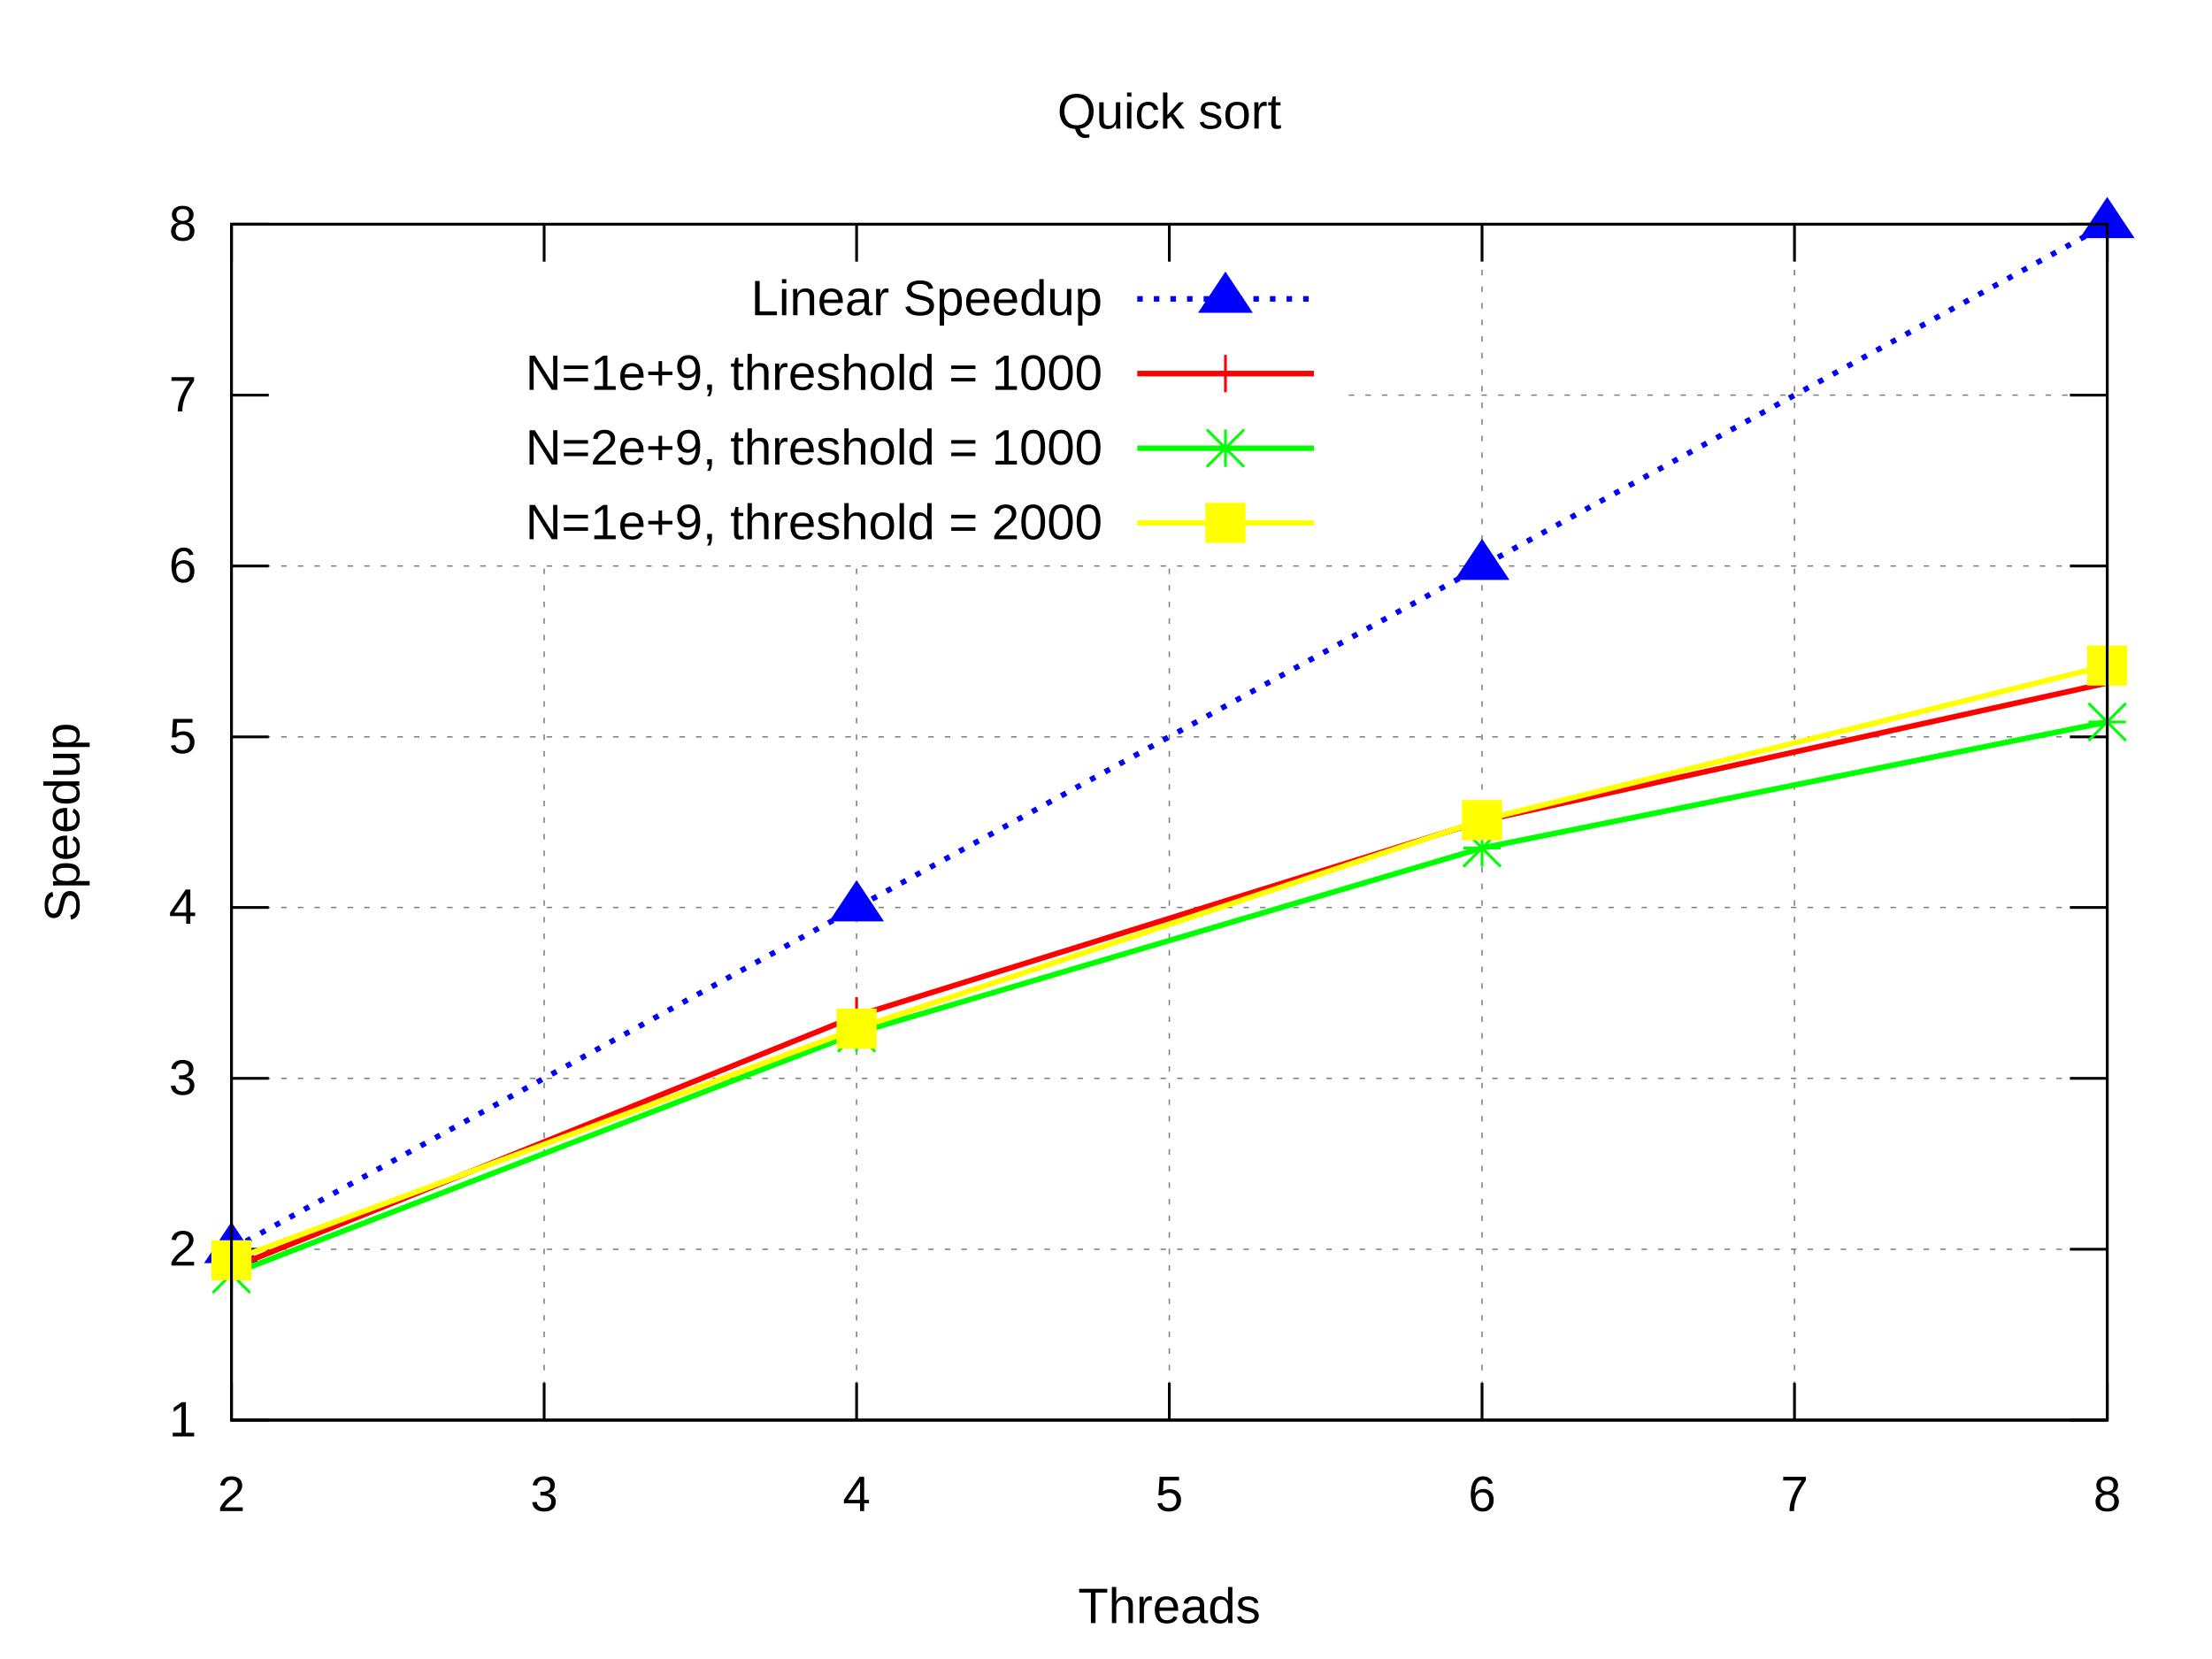
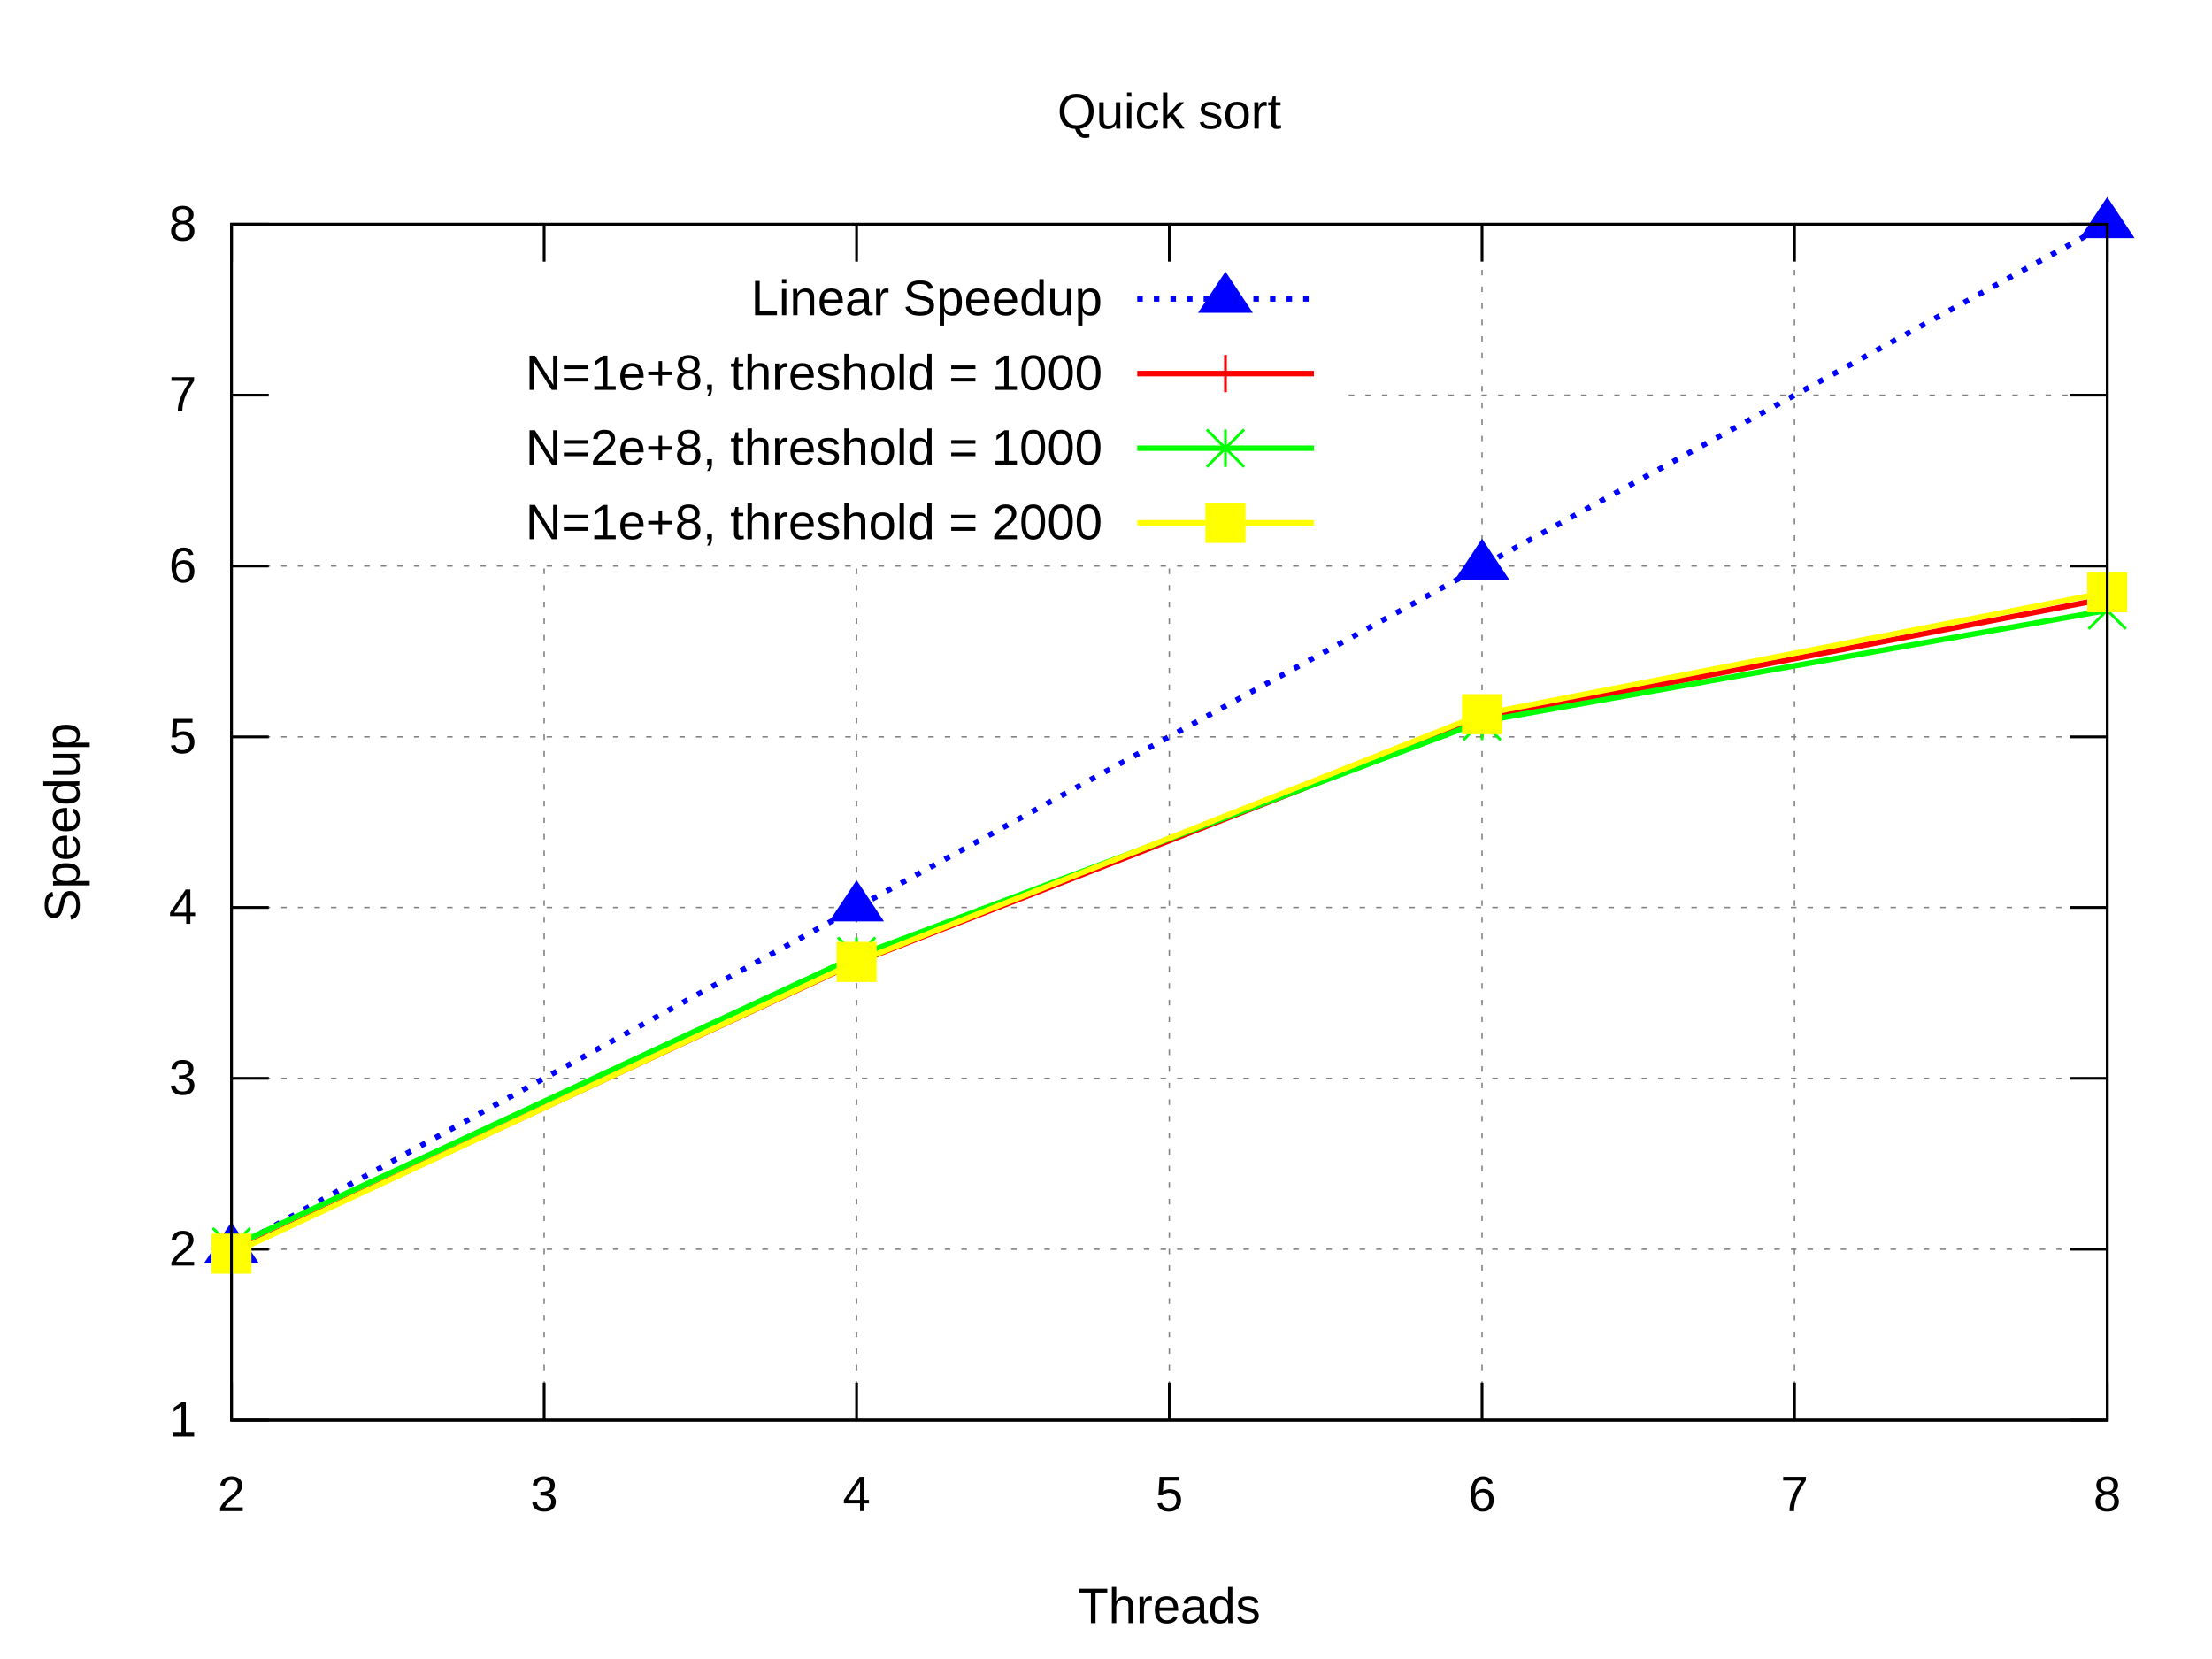
<svg xmlns="http://www.w3.org/2000/svg" xmlns:xlink="http://www.w3.org/1999/xlink" width="800" height="600" viewBox="0 0 800 600">
  <g id="gnuplot_canvas">
    <rect x="0" y="0" width="800" height="600" fill="none" />
    <defs>
      <circle id="gpDot" r="0.5" stroke-width="0.5" stroke="currentColor" />
      <path id="gpPt0" stroke-width="0.148" stroke="currentColor" d="M-1,0 h2 M0,-1 v2" />
      <path id="gpPt1" stroke-width="0.148" stroke="currentColor" d="M-1,-1 L1,1 M1,-1 L-1,1" />
      <path id="gpPt2" stroke-width="0.148" stroke="currentColor" d="M-1,0 L1,0 M0,-1 L0,1 M-1,-1 L1,1 M-1,1 L1,-1" />
      <rect id="gpPt3" stroke-width="0.148" stroke="currentColor" x="-1" y="-1" width="2" height="2" />
      <rect id="gpPt4" stroke-width="0.148" stroke="currentColor" fill="currentColor" x="-1" y="-1" width="2" height="2" />
      <circle id="gpPt5" stroke-width="0.148" stroke="currentColor" cx="0" cy="0" r="1" />
      <use xlink:href="#gpPt5" id="gpPt6" fill="currentColor" stroke="none" />
      <path id="gpPt7" stroke-width="0.148" stroke="currentColor" d="M0,-1.33 L-1.33,0.67 L1.33,0.67 z" />
      <use xlink:href="#gpPt7" id="gpPt8" fill="currentColor" stroke="none" />
      <use xlink:href="#gpPt7" id="gpPt9" stroke="currentColor" transform="rotate(180)" />
      <use xlink:href="#gpPt9" id="gpPt10" fill="currentColor" stroke="none" />
      <use xlink:href="#gpPt3" id="gpPt11" stroke="currentColor" transform="rotate(45)" />
      <use xlink:href="#gpPt11" id="gpPt12" fill="currentColor" stroke="none" />
      <path id="gpPt13" stroke-width="0.148" stroke="currentColor" d="M0,1.330 L1.265,0.411 L0.782,-1.067 L-0.782,-1.076 L-1.265,0.411 z" />
      <use xlink:href="#gpPt13" id="gpPt14" fill="currentColor" stroke="none" />
      <filter id="textbox" filterUnits="objectBoundingBox" x="0" y="0" height="1" width="1">
        <feFlood flood-color="white" flood-opacity="1" result="bgnd" />
        <feComposite in="SourceGraphic" in2="bgnd" operator="atop" />
      </filter>
      <filter id="greybox" filterUnits="objectBoundingBox" x="0" y="0" height="1" width="1">
        <feFlood flood-color="lightgrey" flood-opacity="1" result="grey" />
        <feComposite in="SourceGraphic" in2="grey" operator="atop" />
      </filter>
    </defs>
    <g fill="none" color="white" stroke="currentColor" stroke-width="1.00" stroke-linecap="butt" stroke-linejoin="miter">
</g>
    <g fill="none" color="black" stroke="currentColor" stroke-width="1.00" stroke-linecap="butt" stroke-linejoin="miter">
</g>
    <g fill="none" color="black" stroke="black" stroke-width="0.50" stroke-linecap="butt" stroke-linejoin="miter">
</g>
    <g fill="none" color="gray" stroke="currentColor" stroke-width="0.50" stroke-linecap="butt" stroke-linejoin="miter">
      <path stroke="gray" stroke-dasharray="2,4" class="gridline" d="M83.7,513.6 L762.1,513.6  " />
    </g>
    <g fill="none" color="gray" stroke="gray" stroke-width="1.00" stroke-linecap="butt" stroke-linejoin="miter">
</g>
    <g fill="none" color="black" stroke="currentColor" stroke-width="1.00" stroke-linecap="butt" stroke-linejoin="miter">
      <path stroke="black" d="M83.7,513.6 L97.2,513.6 M762.1,513.6 L748.6,513.6  " />
      <g transform="translate(71.1,519.5)" stroke="none" fill="black" font-family="Arial" font-size="18.00" text-anchor="end">
        <text>
          <tspan font-family="Arial"> 1</tspan>
        </text>
      </g>
    </g>
    <g fill="none" color="black" stroke="currentColor" stroke-width="1.00" stroke-linecap="butt" stroke-linejoin="miter">
</g>
    <g fill="none" color="black" stroke="black" stroke-width="0.50" stroke-linecap="butt" stroke-linejoin="miter">
</g>
    <g fill="none" color="gray" stroke="currentColor" stroke-width="0.50" stroke-linecap="butt" stroke-linejoin="miter">
      <path stroke="gray" stroke-dasharray="2,4" class="gridline" d="M83.7,451.8 L762.1,451.8  " />
    </g>
    <g fill="none" color="gray" stroke="gray" stroke-width="1.00" stroke-linecap="butt" stroke-linejoin="miter">
</g>
    <g fill="none" color="black" stroke="currentColor" stroke-width="1.00" stroke-linecap="butt" stroke-linejoin="miter">
      <path stroke="black" d="M83.7,451.8 L97.2,451.8 M762.1,451.8 L748.6,451.8  " />
      <g transform="translate(71.1,457.7)" stroke="none" fill="black" font-family="Arial" font-size="18.00" text-anchor="end">
        <text>
          <tspan font-family="Arial"> 2</tspan>
        </text>
      </g>
    </g>
    <g fill="none" color="black" stroke="currentColor" stroke-width="1.00" stroke-linecap="butt" stroke-linejoin="miter">
</g>
    <g fill="none" color="black" stroke="black" stroke-width="0.50" stroke-linecap="butt" stroke-linejoin="miter">
</g>
    <g fill="none" color="gray" stroke="currentColor" stroke-width="0.50" stroke-linecap="butt" stroke-linejoin="miter">
      <path stroke="gray" stroke-dasharray="2,4" class="gridline" d="M83.7,390.0 L762.1,390.0  " />
    </g>
    <g fill="none" color="gray" stroke="gray" stroke-width="1.00" stroke-linecap="butt" stroke-linejoin="miter">
</g>
    <g fill="none" color="black" stroke="currentColor" stroke-width="1.00" stroke-linecap="butt" stroke-linejoin="miter">
      <path stroke="black" d="M83.7,390.0 L97.2,390.0 M762.1,390.0 L748.6,390.0  " />
      <g transform="translate(71.1,395.9)" stroke="none" fill="black" font-family="Arial" font-size="18.00" text-anchor="end">
        <text>
          <tspan font-family="Arial"> 3</tspan>
        </text>
      </g>
    </g>
    <g fill="none" color="black" stroke="currentColor" stroke-width="1.00" stroke-linecap="butt" stroke-linejoin="miter">
</g>
    <g fill="none" color="black" stroke="black" stroke-width="0.50" stroke-linecap="butt" stroke-linejoin="miter">
</g>
    <g fill="none" color="gray" stroke="currentColor" stroke-width="0.50" stroke-linecap="butt" stroke-linejoin="miter">
      <path stroke="gray" stroke-dasharray="2,4" class="gridline" d="M83.7,328.2 L762.1,328.2  " />
    </g>
    <g fill="none" color="gray" stroke="gray" stroke-width="1.00" stroke-linecap="butt" stroke-linejoin="miter">
</g>
    <g fill="none" color="black" stroke="currentColor" stroke-width="1.00" stroke-linecap="butt" stroke-linejoin="miter">
      <path stroke="black" d="M83.7,328.2 L97.2,328.2 M762.1,328.2 L748.6,328.2  " />
      <g transform="translate(71.1,334.1)" stroke="none" fill="black" font-family="Arial" font-size="18.00" text-anchor="end">
        <text>
          <tspan font-family="Arial"> 4</tspan>
        </text>
      </g>
    </g>
    <g fill="none" color="black" stroke="currentColor" stroke-width="1.00" stroke-linecap="butt" stroke-linejoin="miter">
</g>
    <g fill="none" color="black" stroke="black" stroke-width="0.50" stroke-linecap="butt" stroke-linejoin="miter">
</g>
    <g fill="none" color="gray" stroke="currentColor" stroke-width="0.50" stroke-linecap="butt" stroke-linejoin="miter">
      <path stroke="gray" stroke-dasharray="2,4" class="gridline" d="M83.7,266.5 L762.1,266.5  " />
    </g>
    <g fill="none" color="gray" stroke="gray" stroke-width="1.00" stroke-linecap="butt" stroke-linejoin="miter">
</g>
    <g fill="none" color="black" stroke="currentColor" stroke-width="1.00" stroke-linecap="butt" stroke-linejoin="miter">
      <path stroke="black" d="M83.7,266.5 L97.2,266.5 M762.1,266.5 L748.6,266.5  " />
      <g transform="translate(71.1,272.4)" stroke="none" fill="black" font-family="Arial" font-size="18.00" text-anchor="end">
        <text>
          <tspan font-family="Arial"> 5</tspan>
        </text>
      </g>
    </g>
    <g fill="none" color="black" stroke="currentColor" stroke-width="1.00" stroke-linecap="butt" stroke-linejoin="miter">
</g>
    <g fill="none" color="black" stroke="black" stroke-width="0.50" stroke-linecap="butt" stroke-linejoin="miter">
</g>
    <g fill="none" color="gray" stroke="currentColor" stroke-width="0.50" stroke-linecap="butt" stroke-linejoin="miter">
      <path stroke="gray" stroke-dasharray="2,4" class="gridline" d="M83.7,204.7 L762.1,204.7  " />
    </g>
    <g fill="none" color="gray" stroke="gray" stroke-width="1.00" stroke-linecap="butt" stroke-linejoin="miter">
</g>
    <g fill="none" color="black" stroke="currentColor" stroke-width="1.00" stroke-linecap="butt" stroke-linejoin="miter">
      <path stroke="black" d="M83.7,204.7 L97.2,204.7 M762.1,204.7 L748.6,204.7  " />
      <g transform="translate(71.1,210.6)" stroke="none" fill="black" font-family="Arial" font-size="18.00" text-anchor="end">
        <text>
          <tspan font-family="Arial"> 6</tspan>
        </text>
      </g>
    </g>
    <g fill="none" color="black" stroke="currentColor" stroke-width="1.00" stroke-linecap="butt" stroke-linejoin="miter">
</g>
    <g fill="none" color="black" stroke="black" stroke-width="0.50" stroke-linecap="butt" stroke-linejoin="miter">
</g>
    <g fill="none" color="gray" stroke="currentColor" stroke-width="0.50" stroke-linecap="butt" stroke-linejoin="miter">
      <path stroke="gray" stroke-dasharray="2,4" class="gridline" d="M83.7,142.9 L96.3,142.9 M487.8,142.9 L762.1,142.9  " />
    </g>
    <g fill="none" color="gray" stroke="gray" stroke-width="1.00" stroke-linecap="butt" stroke-linejoin="miter">
</g>
    <g fill="none" color="black" stroke="currentColor" stroke-width="1.00" stroke-linecap="butt" stroke-linejoin="miter">
      <path stroke="black" d="M83.7,142.9 L97.2,142.9 M762.1,142.9 L748.6,142.9  " />
      <g transform="translate(71.1,148.8)" stroke="none" fill="black" font-family="Arial" font-size="18.00" text-anchor="end">
        <text>
          <tspan font-family="Arial"> 7</tspan>
        </text>
      </g>
    </g>
    <g fill="none" color="black" stroke="currentColor" stroke-width="1.00" stroke-linecap="butt" stroke-linejoin="miter">
</g>
    <g fill="none" color="black" stroke="black" stroke-width="0.50" stroke-linecap="butt" stroke-linejoin="miter">
</g>
    <g fill="none" color="gray" stroke="currentColor" stroke-width="0.50" stroke-linecap="butt" stroke-linejoin="miter">
      <path stroke="gray" stroke-dasharray="2,4" class="gridline" d="M83.7,81.1 L762.1,81.1  " />
    </g>
    <g fill="none" color="gray" stroke="gray" stroke-width="1.00" stroke-linecap="butt" stroke-linejoin="miter">
</g>
    <g fill="none" color="black" stroke="currentColor" stroke-width="1.00" stroke-linecap="butt" stroke-linejoin="miter">
      <path stroke="black" d="M83.7,81.1 L97.2,81.1 M762.1,81.1 L748.6,81.1  " />
      <g transform="translate(71.1,87.0)" stroke="none" fill="black" font-family="Arial" font-size="18.00" text-anchor="end">
        <text>
          <tspan font-family="Arial"> 8</tspan>
        </text>
      </g>
    </g>
    <g fill="none" color="black" stroke="currentColor" stroke-width="1.00" stroke-linecap="butt" stroke-linejoin="miter">
</g>
    <g fill="none" color="black" stroke="black" stroke-width="0.50" stroke-linecap="butt" stroke-linejoin="miter">
</g>
    <g fill="none" color="gray" stroke="currentColor" stroke-width="0.50" stroke-linecap="butt" stroke-linejoin="miter">
      <path stroke="gray" stroke-dasharray="2,4" class="gridline" d="M83.7,513.6 L83.7,81.1  " />
    </g>
    <g fill="none" color="gray" stroke="gray" stroke-width="1.00" stroke-linecap="butt" stroke-linejoin="miter">
</g>
    <g fill="none" color="black" stroke="currentColor" stroke-width="1.00" stroke-linecap="butt" stroke-linejoin="miter">
      <path stroke="black" d="M83.7,513.6 L83.7,500.1 M83.7,81.1 L83.7,94.6  " />
      <g transform="translate(83.7,546.5)" stroke="none" fill="black" font-family="Arial" font-size="18.00" text-anchor="middle">
        <text>
          <tspan font-family="Arial"> 2</tspan>
        </text>
      </g>
    </g>
    <g fill="none" color="black" stroke="currentColor" stroke-width="1.00" stroke-linecap="butt" stroke-linejoin="miter">
</g>
    <g fill="none" color="black" stroke="black" stroke-width="0.50" stroke-linecap="butt" stroke-linejoin="miter">
</g>
    <g fill="none" color="gray" stroke="currentColor" stroke-width="0.50" stroke-linecap="butt" stroke-linejoin="miter">
      <path stroke="gray" stroke-dasharray="2,4" class="gridline" d="M196.8,513.6 L196.8,202.6 M196.8,94.6 L196.8,81.1  " />
    </g>
    <g fill="none" color="gray" stroke="gray" stroke-width="1.00" stroke-linecap="butt" stroke-linejoin="miter">
</g>
    <g fill="none" color="black" stroke="currentColor" stroke-width="1.00" stroke-linecap="butt" stroke-linejoin="miter">
      <path stroke="black" d="M196.8,513.6 L196.8,500.1 M196.8,81.1 L196.8,94.6  " />
      <g transform="translate(196.8,546.5)" stroke="none" fill="black" font-family="Arial" font-size="18.00" text-anchor="middle">
        <text>
          <tspan font-family="Arial"> 3</tspan>
        </text>
      </g>
    </g>
    <g fill="none" color="black" stroke="currentColor" stroke-width="1.00" stroke-linecap="butt" stroke-linejoin="miter">
</g>
    <g fill="none" color="black" stroke="black" stroke-width="0.50" stroke-linecap="butt" stroke-linejoin="miter">
</g>
    <g fill="none" color="gray" stroke="currentColor" stroke-width="0.50" stroke-linecap="butt" stroke-linejoin="miter">
      <path stroke="gray" stroke-dasharray="2,4" class="gridline" d="M309.8,513.6 L309.8,202.6 M309.8,94.6 L309.8,81.1  " />
    </g>
    <g fill="none" color="gray" stroke="gray" stroke-width="1.00" stroke-linecap="butt" stroke-linejoin="miter">
</g>
    <g fill="none" color="black" stroke="currentColor" stroke-width="1.00" stroke-linecap="butt" stroke-linejoin="miter">
      <path stroke="black" d="M309.8,513.6 L309.8,500.1 M309.8,81.1 L309.8,94.6  " />
      <g transform="translate(309.8,546.5)" stroke="none" fill="black" font-family="Arial" font-size="18.00" text-anchor="middle">
        <text>
          <tspan font-family="Arial"> 4</tspan>
        </text>
      </g>
    </g>
    <g fill="none" color="black" stroke="currentColor" stroke-width="1.00" stroke-linecap="butt" stroke-linejoin="miter">
</g>
    <g fill="none" color="black" stroke="black" stroke-width="0.50" stroke-linecap="butt" stroke-linejoin="miter">
</g>
    <g fill="none" color="gray" stroke="currentColor" stroke-width="0.50" stroke-linecap="butt" stroke-linejoin="miter">
      <path stroke="gray" stroke-dasharray="2,4" class="gridline" d="M422.9,513.6 L422.9,202.6 M422.9,94.6 L422.9,81.1  " />
    </g>
    <g fill="none" color="gray" stroke="gray" stroke-width="1.00" stroke-linecap="butt" stroke-linejoin="miter">
</g>
    <g fill="none" color="black" stroke="currentColor" stroke-width="1.00" stroke-linecap="butt" stroke-linejoin="miter">
      <path stroke="black" d="M422.9,513.6 L422.9,500.1 M422.9,81.1 L422.9,94.6  " />
      <g transform="translate(422.9,546.5)" stroke="none" fill="black" font-family="Arial" font-size="18.00" text-anchor="middle">
        <text>
          <tspan font-family="Arial"> 5</tspan>
        </text>
      </g>
    </g>
    <g fill="none" color="black" stroke="currentColor" stroke-width="1.00" stroke-linecap="butt" stroke-linejoin="miter">
</g>
    <g fill="none" color="black" stroke="black" stroke-width="0.50" stroke-linecap="butt" stroke-linejoin="miter">
</g>
    <g fill="none" color="gray" stroke="currentColor" stroke-width="0.50" stroke-linecap="butt" stroke-linejoin="miter">
      <path stroke="gray" stroke-dasharray="2,4" class="gridline" d="M536.0,513.6 L536.0,81.1  " />
    </g>
    <g fill="none" color="gray" stroke="gray" stroke-width="1.00" stroke-linecap="butt" stroke-linejoin="miter">
</g>
    <g fill="none" color="black" stroke="currentColor" stroke-width="1.00" stroke-linecap="butt" stroke-linejoin="miter">
      <path stroke="black" d="M536.0,513.6 L536.0,500.1 M536.0,81.1 L536.0,94.6  " />
      <g transform="translate(536.0,546.5)" stroke="none" fill="black" font-family="Arial" font-size="18.00" text-anchor="middle">
        <text>
          <tspan font-family="Arial"> 6</tspan>
        </text>
      </g>
    </g>
    <g fill="none" color="black" stroke="currentColor" stroke-width="1.00" stroke-linecap="butt" stroke-linejoin="miter">
</g>
    <g fill="none" color="black" stroke="black" stroke-width="0.50" stroke-linecap="butt" stroke-linejoin="miter">
</g>
    <g fill="none" color="gray" stroke="currentColor" stroke-width="0.50" stroke-linecap="butt" stroke-linejoin="miter">
      <path stroke="gray" stroke-dasharray="2,4" class="gridline" d="M649.0,513.6 L649.0,81.1  " />
    </g>
    <g fill="none" color="gray" stroke="gray" stroke-width="1.00" stroke-linecap="butt" stroke-linejoin="miter">
</g>
    <g fill="none" color="black" stroke="currentColor" stroke-width="1.00" stroke-linecap="butt" stroke-linejoin="miter">
      <path stroke="black" d="M649.0,513.6 L649.0,500.1 M649.0,81.1 L649.0,94.6  " />
      <g transform="translate(649.0,546.5)" stroke="none" fill="black" font-family="Arial" font-size="18.00" text-anchor="middle">
        <text>
          <tspan font-family="Arial"> 7</tspan>
        </text>
      </g>
    </g>
    <g fill="none" color="black" stroke="currentColor" stroke-width="1.00" stroke-linecap="butt" stroke-linejoin="miter">
</g>
    <g fill="none" color="black" stroke="black" stroke-width="0.50" stroke-linecap="butt" stroke-linejoin="miter">
</g>
    <g fill="none" color="gray" stroke="currentColor" stroke-width="0.50" stroke-linecap="butt" stroke-linejoin="miter">
      <path stroke="gray" stroke-dasharray="2,4" class="gridline" d="M762.1,513.6 L762.1,81.1  " />
    </g>
    <g fill="none" color="gray" stroke="gray" stroke-width="1.00" stroke-linecap="butt" stroke-linejoin="miter">
</g>
    <g fill="none" color="black" stroke="currentColor" stroke-width="1.00" stroke-linecap="butt" stroke-linejoin="miter">
      <path stroke="black" d="M762.1,513.6 L762.1,500.1 M762.1,81.1 L762.1,94.6  " />
      <g transform="translate(762.1,546.5)" stroke="none" fill="black" font-family="Arial" font-size="18.00" text-anchor="middle">
        <text>
          <tspan font-family="Arial"> 8</tspan>
        </text>
      </g>
    </g>
    <g fill="none" color="black" stroke="currentColor" stroke-width="1.00" stroke-linecap="butt" stroke-linejoin="miter">
</g>
    <g fill="none" color="black" stroke="currentColor" stroke-width="1.00" stroke-linecap="butt" stroke-linejoin="miter">
      <path stroke="black" d="M83.7,81.1 L83.7,513.6 L762.1,513.6 L762.1,81.1 L83.7,81.1 Z  " />
    </g>
    <g fill="none" color="black" stroke="currentColor" stroke-width="1.00" stroke-linecap="butt" stroke-linejoin="miter">
      <g transform="translate(28.7,297.4) rotate(270)" stroke="none" fill="black" font-family="Arial" font-size="18.00" text-anchor="middle">
        <text>
          <tspan font-family="Arial">Speedup</tspan>
        </text>
      </g>
    </g>
    <g fill="none" color="black" stroke="currentColor" stroke-width="1.00" stroke-linecap="butt" stroke-linejoin="miter">
      <g transform="translate(422.9,587.0)" stroke="none" fill="black" font-family="Arial" font-size="18.00" text-anchor="middle">
        <text>
          <tspan font-family="Arial">Threads</tspan>
        </text>
      </g>
    </g>
    <g fill="none" color="black" stroke="currentColor" stroke-width="1.00" stroke-linecap="butt" stroke-linejoin="miter">
      <g transform="translate(422.9,46.5)" stroke="none" fill="black" font-family="Arial" font-size="18.00" text-anchor="middle">
        <text>
          <tspan font-family="Arial">Quick sort</tspan>
        </text>
      </g>
    </g>
    <g fill="none" color="black" stroke="currentColor" stroke-width="1.00" stroke-linecap="butt" stroke-linejoin="miter">
</g>
    <g id="gnuplot_plot_1">
      <g fill="none" color="white" stroke="currentColor" stroke-width="2.00" stroke-linecap="butt" stroke-linejoin="miter">
</g>
      <g fill="none" color="gray" stroke="currentColor" stroke-width="2.00" stroke-linecap="butt" stroke-linejoin="miter">
        <g transform="translate(398.7,114.0)" stroke="none" fill="black" font-family="Arial" font-size="18.00" text-anchor="end">
          <text>
            <tspan font-family="Arial">Linear Speedup</tspan>
          </text>
        </g>
      </g>
      <g fill="none" color="gray" stroke="currentColor" stroke-width="2.00" stroke-linecap="butt" stroke-linejoin="miter">
        <path stroke="rgb(  0,   0, 255)" stroke-dasharray="2,4" d="M411.3,108.1 L475.2,108.1 M83.7,451.8 L309.8,328.2 L536.0,204.7 L762.1,81.1  " />
        <use xlink:href="#gpPt8" transform="translate(83.7,451.8) scale(6.75)" color="rgb(  0,   0, 255)" />
        <use xlink:href="#gpPt8" transform="translate(309.8,328.2) scale(6.75)" color="rgb(  0,   0, 255)" />
        <use xlink:href="#gpPt8" transform="translate(536.0,204.7) scale(6.75)" color="rgb(  0,   0, 255)" />
        <use xlink:href="#gpPt8" transform="translate(762.1,81.1) scale(6.75)" color="rgb(  0,   0, 255)" />
        <use xlink:href="#gpPt8" transform="translate(443.2,108.1) scale(6.75)" color="rgb(  0,   0, 255)" />
      </g>
    </g>
    <g id="gnuplot_plot_2">
      <g fill="none" color="black" stroke="currentColor" stroke-width="2.00" stroke-linecap="butt" stroke-linejoin="miter">
        <g transform="translate(398.7,141.0)" stroke="none" fill="black" font-family="Arial" font-size="18.00" text-anchor="end">
          <text>
-             <tspan font-family="Arial">N=1e+9, threshold = 1000</tspan>
+             <tspan font-family="Arial">N=1e+8, threshold = 1000</tspan>
          </text>
        </g>
      </g>
      <g fill="none" color="black" stroke="currentColor" stroke-width="2.00" stroke-linecap="butt" stroke-linejoin="miter">
-         <path stroke="rgb(255,   0,   0)" d="M411.3,135.1 L475.2,135.1 M83.7,458.6 L309.8,367.4 L536.0,296.9 L762.1,247.0  " />
-         <use xlink:href="#gpPt0" transform="translate(83.7,458.6) scale(6.75)" color="rgb(255,   0,   0)" />
-         <use xlink:href="#gpPt0" transform="translate(309.8,367.4) scale(6.75)" color="rgb(255,   0,   0)" />
-         <use xlink:href="#gpPt0" transform="translate(536.0,296.9) scale(6.75)" color="rgb(255,   0,   0)" />
-         <use xlink:href="#gpPt0" transform="translate(762.1,247.0) scale(6.75)" color="rgb(255,   0,   0)" />
+         <path stroke="rgb(255,   0,   0)" d="M411.3,135.1 L475.2,135.1 M83.7,453.1 L309.8,348.1 L536.0,260.0 L762.1,216.4  " />
+         <use xlink:href="#gpPt0" transform="translate(83.7,453.1) scale(6.75)" color="rgb(255,   0,   0)" />
+         <use xlink:href="#gpPt0" transform="translate(309.8,348.1) scale(6.75)" color="rgb(255,   0,   0)" />
+         <use xlink:href="#gpPt0" transform="translate(536.0,260.0) scale(6.75)" color="rgb(255,   0,   0)" />
+         <use xlink:href="#gpPt0" transform="translate(762.1,216.4) scale(6.75)" color="rgb(255,   0,   0)" />
        <use xlink:href="#gpPt0" transform="translate(443.2,135.1) scale(6.75)" color="rgb(255,   0,   0)" />
      </g>
    </g>
    <g id="gnuplot_plot_3">
      <g fill="none" color="black" stroke="currentColor" stroke-width="2.00" stroke-linecap="butt" stroke-linejoin="miter">
        <g transform="translate(398.7,168.0)" stroke="none" fill="black" font-family="Arial" font-size="18.00" text-anchor="end">
          <text>
-             <tspan font-family="Arial">N=2e+9, threshold = 1000</tspan>
+             <tspan font-family="Arial">N=2e+8, threshold = 1000</tspan>
          </text>
        </g>
      </g>
      <g fill="none" color="black" stroke="currentColor" stroke-width="2.00" stroke-linecap="butt" stroke-linejoin="miter">
-         <path stroke="rgb(  0, 255,   0)" d="M411.3,162.1 L475.2,162.1 M83.7,460.8 L309.8,373.6 L536.0,306.7 L762.1,261.1  " />
-         <use xlink:href="#gpPt2" transform="translate(83.7,460.8) scale(6.75)" color="rgb(  0, 255,   0)" />
-         <use xlink:href="#gpPt2" transform="translate(309.8,373.6) scale(6.75)" color="rgb(  0, 255,   0)" />
-         <use xlink:href="#gpPt2" transform="translate(536.0,306.7) scale(6.75)" color="rgb(  0, 255,   0)" />
-         <use xlink:href="#gpPt2" transform="translate(762.1,261.1) scale(6.75)" color="rgb(  0, 255,   0)" />
+         <path stroke="rgb(  0, 255,   0)" d="M411.3,162.1 L475.2,162.1 M83.7,450.9 L309.8,345.8 L536.0,260.9 L762.1,220.7  " />
+         <use xlink:href="#gpPt2" transform="translate(83.7,450.9) scale(6.75)" color="rgb(  0, 255,   0)" />
+         <use xlink:href="#gpPt2" transform="translate(309.8,345.8) scale(6.75)" color="rgb(  0, 255,   0)" />
+         <use xlink:href="#gpPt2" transform="translate(536.0,260.9) scale(6.75)" color="rgb(  0, 255,   0)" />
+         <use xlink:href="#gpPt2" transform="translate(762.1,220.7) scale(6.75)" color="rgb(  0, 255,   0)" />
        <use xlink:href="#gpPt2" transform="translate(443.2,162.1) scale(6.75)" color="rgb(  0, 255,   0)" />
      </g>
    </g>
    <g id="gnuplot_plot_4">
      <g fill="none" color="black" stroke="currentColor" stroke-width="2.00" stroke-linecap="butt" stroke-linejoin="miter">
        <g transform="translate(398.7,195.0)" stroke="none" fill="black" font-family="Arial" font-size="18.00" text-anchor="end">
          <text>
-             <tspan font-family="Arial">N=1e+9, threshold = 2000</tspan>
+             <tspan font-family="Arial">N=1e+8, threshold = 2000</tspan>
          </text>
        </g>
      </g>
      <g fill="none" color="black" stroke="currentColor" stroke-width="2.00" stroke-linecap="butt" stroke-linejoin="miter">
-         <path stroke="rgb(255, 255,   0)" d="M411.3,189.1 L475.2,189.1 M83.7,455.8 L309.8,372.0 L536.0,296.6 L762.1,240.7  " />
-         <use xlink:href="#gpPt4" transform="translate(83.7,455.8) scale(6.75)" color="rgb(255, 255,   0)" />
-         <use xlink:href="#gpPt4" transform="translate(309.8,372.0) scale(6.75)" color="rgb(255, 255,   0)" />
-         <use xlink:href="#gpPt4" transform="translate(536.0,296.6) scale(6.75)" color="rgb(255, 255,   0)" />
-         <use xlink:href="#gpPt4" transform="translate(762.1,240.7) scale(6.75)" color="rgb(255, 255,   0)" />
+         <path stroke="rgb(255, 255,   0)" d="M411.3,189.1 L475.2,189.1 M83.7,453.4 L309.8,347.9 L536.0,258.3 L762.1,214.2  " />
+         <use xlink:href="#gpPt4" transform="translate(83.7,453.4) scale(6.75)" color="rgb(255, 255,   0)" />
+         <use xlink:href="#gpPt4" transform="translate(309.8,347.9) scale(6.75)" color="rgb(255, 255,   0)" />
+         <use xlink:href="#gpPt4" transform="translate(536.0,258.3) scale(6.75)" color="rgb(255, 255,   0)" />
+         <use xlink:href="#gpPt4" transform="translate(762.1,214.2) scale(6.75)" color="rgb(255, 255,   0)" />
        <use xlink:href="#gpPt4" transform="translate(443.2,189.1) scale(6.75)" color="rgb(255, 255,   0)" />
      </g>
    </g>
    <g fill="none" color="black" stroke="currentColor" stroke-width="2.00" stroke-linecap="butt" stroke-linejoin="miter">
</g>
    <g fill="none" color="black" stroke="black" stroke-width="1.00" stroke-linecap="butt" stroke-linejoin="miter">
</g>
    <g fill="none" color="black" stroke="currentColor" stroke-width="1.00" stroke-linecap="butt" stroke-linejoin="miter">
      <path stroke="black" d="M83.7,81.1 L83.7,513.6 L762.1,513.6 L762.1,81.1 L83.7,81.1 Z  " />
    </g>
    <g fill="none" color="black" stroke="currentColor" stroke-width="1.00" stroke-linecap="butt" stroke-linejoin="miter">
</g>
  </g>
</svg>
